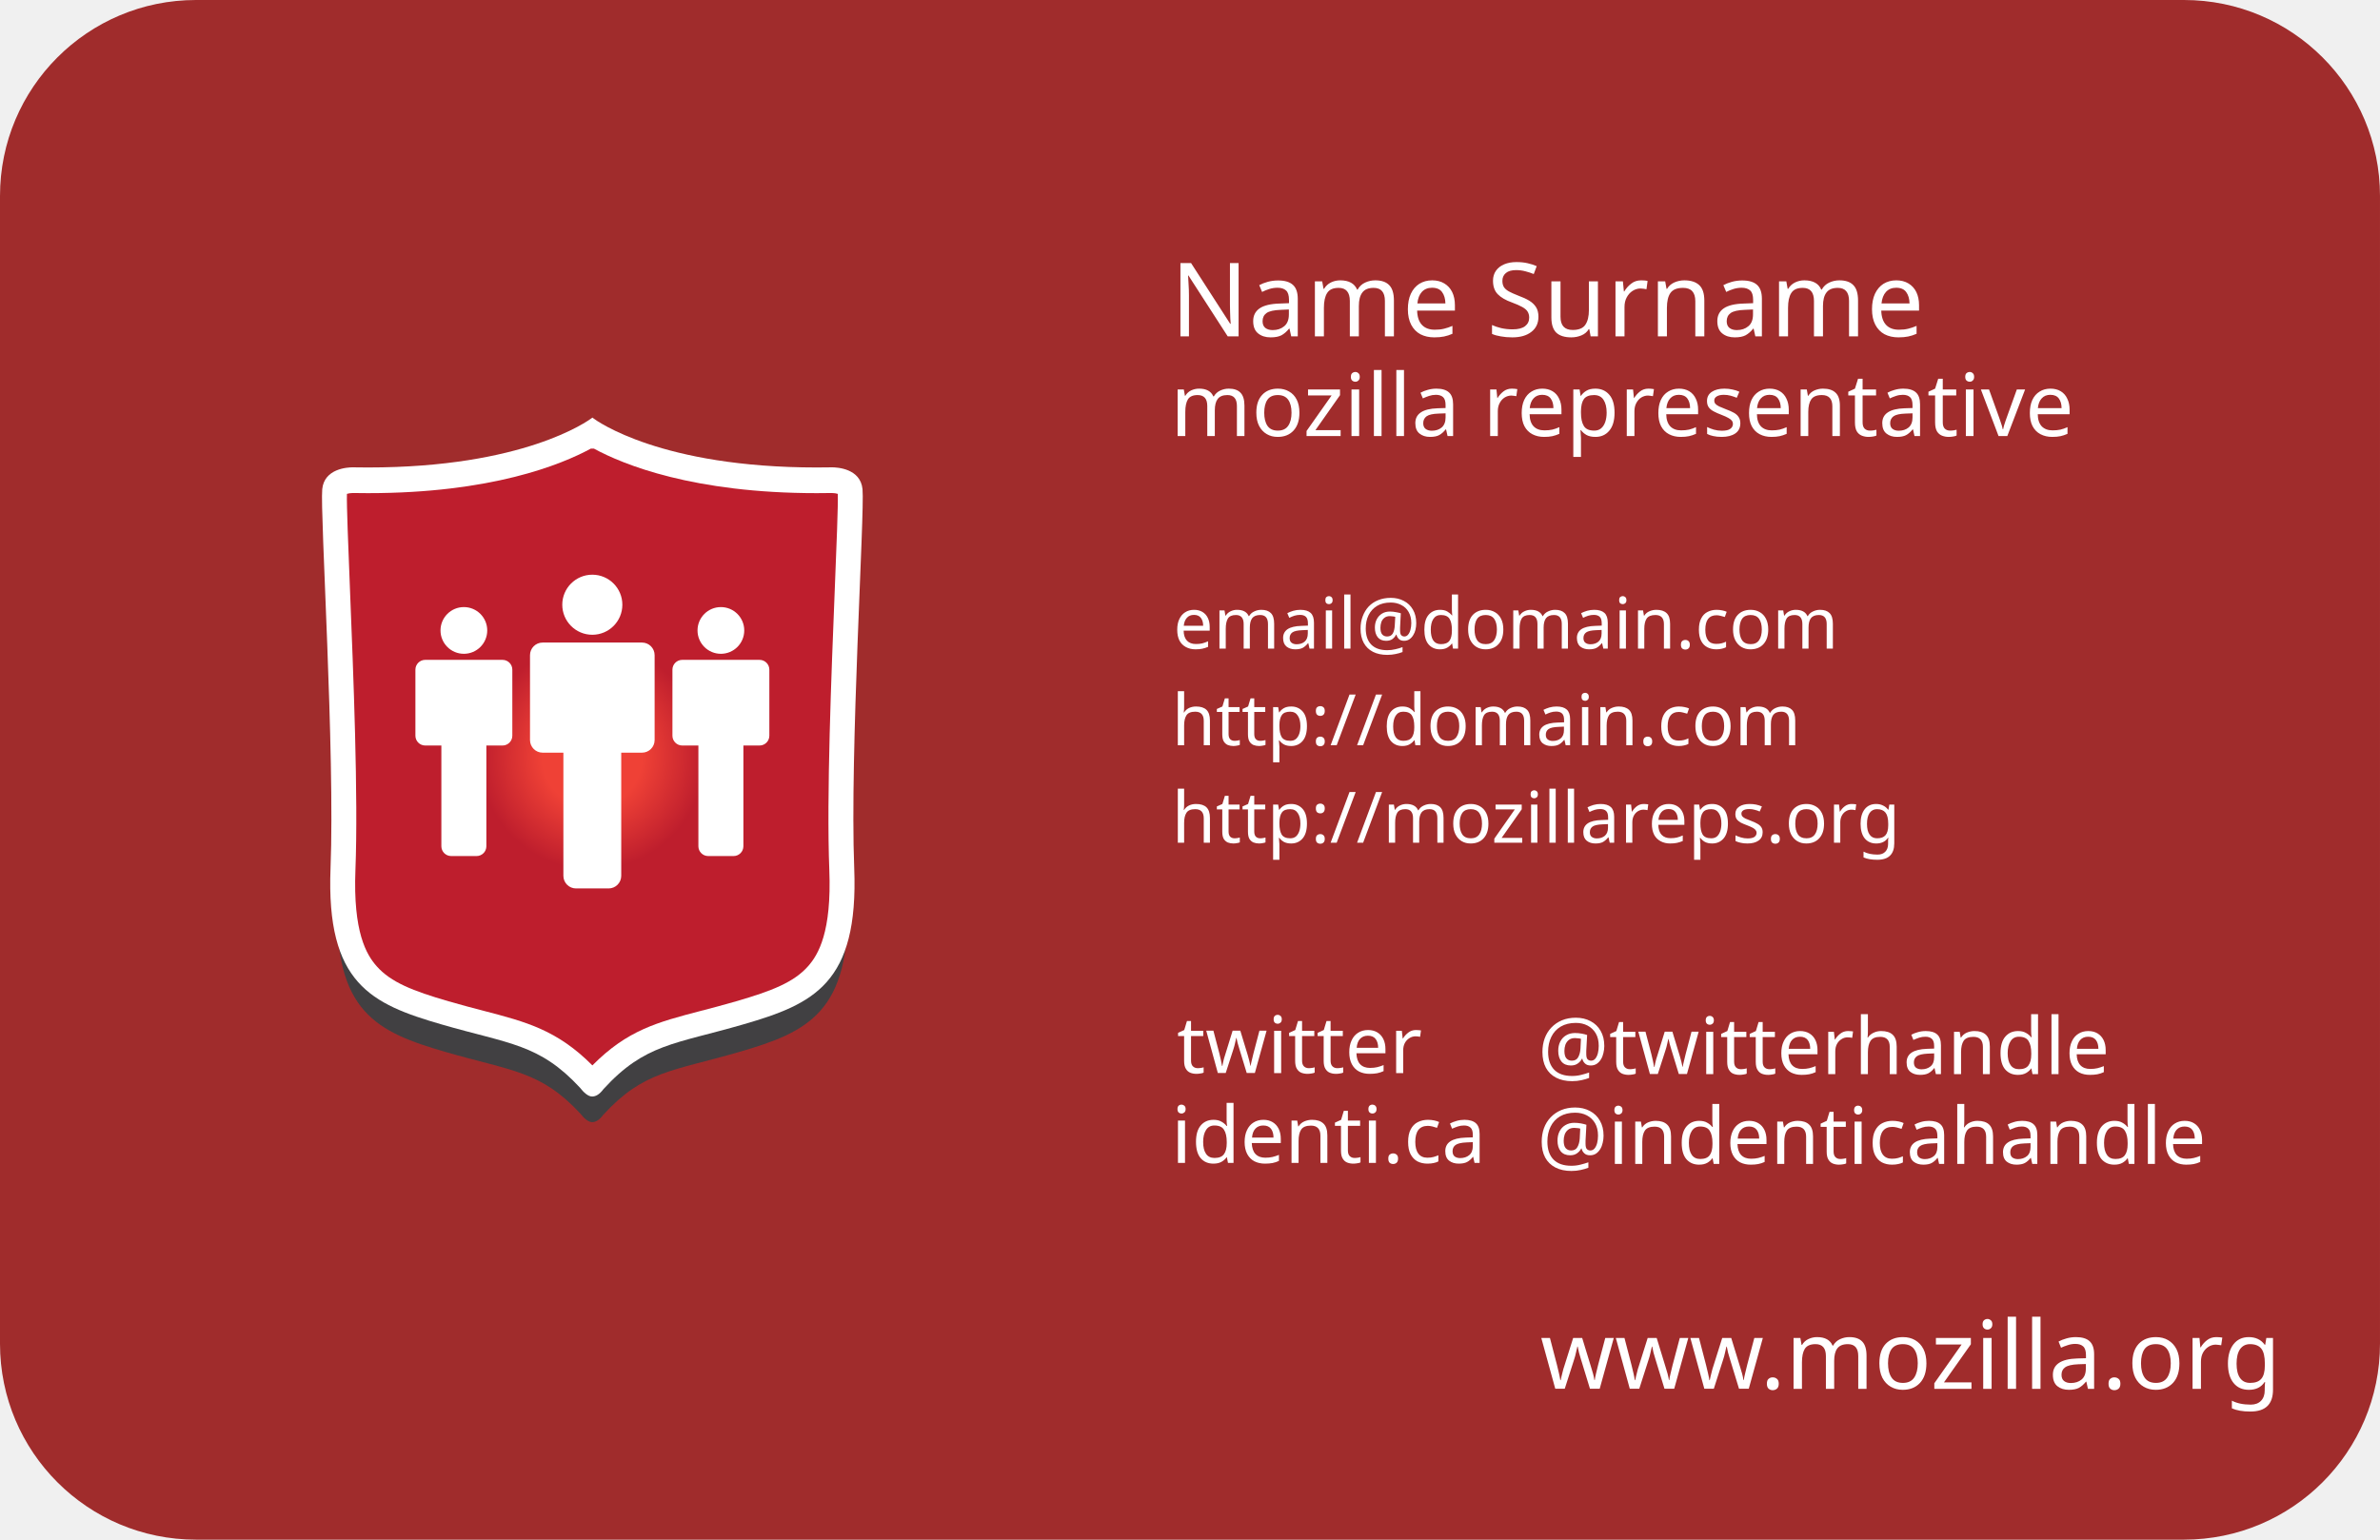
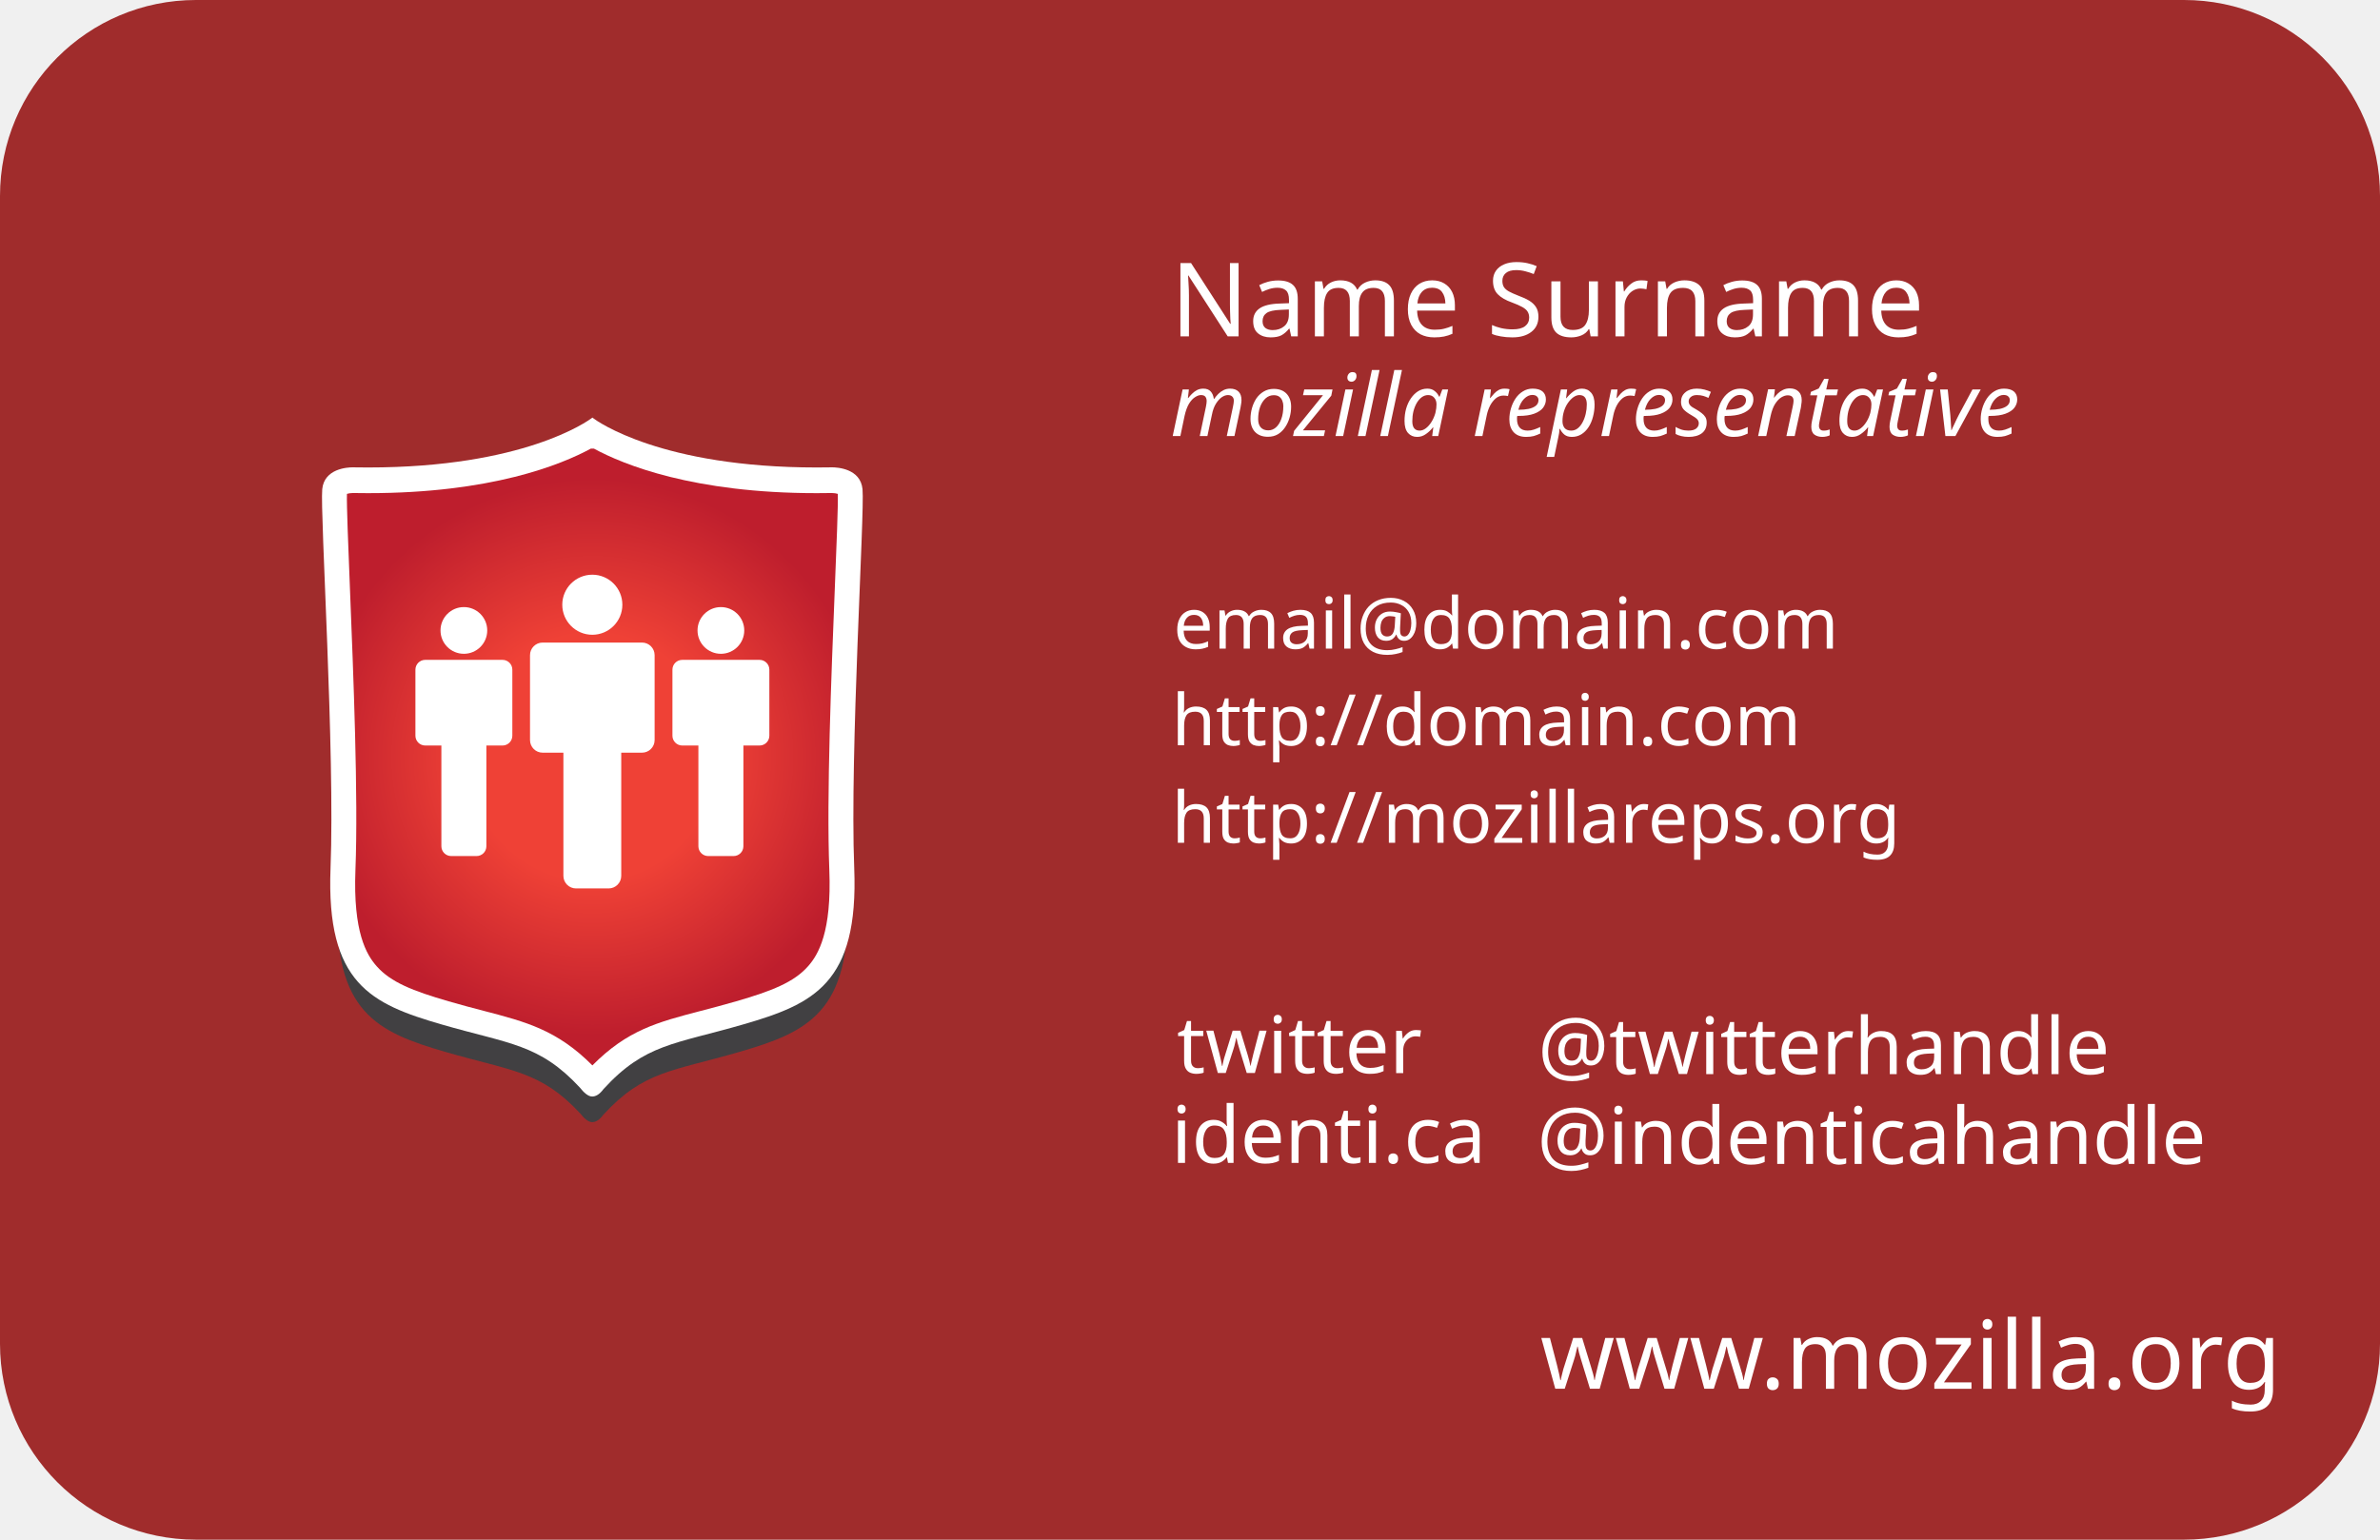
- <svg xmlns="http://www.w3.org/2000/svg" version="1.1" id="svg2" x="0px" y="0px" width="301.182px" height="194.882px" viewBox="0 0 301.182 194.882" enable-background="new 0 0 301.182 194.882" xml:space="preserve">
-   <g id="layer1" transform="translate(0,-857.4802)">
-     <path id="rect2989" fill="#A02C2C" d="M24.803,857.48h251.574c13.698,0,24.804,11.105,24.804,24.803v145.276   c0,13.697-11.105,24.803-24.804,24.803H24.803C11.105,1052.363,0,1041.257,0,1027.56V882.283   C0,868.585,11.105,857.48,24.803,857.48z" />
+ <svg xmlns="http://www.w3.org/2000/svg" xmlns:xlink="http://www.w3.org/1999/xlink" version="1.2" width="301.181" height="194.882" id="svg2">
+   <defs id="defs4">
+     <radialGradient cx="807.557" cy="282.42" r="87.094" id="radialGradient3048" xlink:href="#SVGID_1_" gradientUnits="userSpaceOnUse" />
+     <radialGradient cx="807.557" cy="282.42" r="87.094" id="SVGID_1_" gradientUnits="userSpaceOnUse">
+       <stop id="stop10" style="stop-color:#ef4136;stop-opacity:1" offset="0.442" />
+       <stop id="stop12" style="stop-color:#be1e2d;stop-opacity:1" offset="1" />
+     </radialGradient>
+   </defs>
+   <g transform="translate(0,-857.4802)" id="layer1" style="display:inline;fill:#a02c2c">
+     <rect width="301.181" height="194.882" rx="24.803" ry="24.803" x="0" y="857.48" id="rect2989" style="fill:#a02c2c;fill-opacity:1;stroke:none" />
  </g>
-   <text transform="matrix(1 0 0 1 148.115 42.5776)" fill="#FFFFFF" font-family="'MetaBold-Roman'" font-size="13">Name Surname</text>
-   <text transform="matrix(1 0 0 1 148.0901 55.1919)" fill="#FFFFFF" font-family="'MetaBold-Italic'" font-size="11">mozilla representative</text>
-   <text transform="matrix(1 0 0 1 148.4749 82.0942)" fill="#FFFFFF" font-family="'MetaBold-Italic'" font-size="9">email@domain.com</text>
-   <text transform="matrix(1 0 0 1 148.2849 94.3315)" fill="#FFFFFF" font-family="'MetaBold-Italic'" font-size="9">http://domain.com</text>
-   <text transform="matrix(1 0 0 1 148.2849 106.6694)" fill="#FFFFFF" font-family="'MetaBold-Italic'" font-size="9">http://mozillareps.org</text>
-   <text transform="matrix(1 0 0 1 148.925 135.8276)" fill="#FFFFFF" font-family="'MetaBoldLF-Caps'" font-size="10">twitter</text>
-   <text transform="matrix(1 0 0 1 194.6121 135.9575)" fill="#FFFFFF" font-family="'MetaBold-Italic'" font-size="10">@twitterhandle</text>
-   <text transform="matrix(1 0 0 1 148.2249 147.1929)" fill="#FFFFFF" font-family="'MetaBoldLF-Caps'" font-size="10">identi.ca</text>
-   <text transform="matrix(1 0 0 1 194.5203 147.3228)" fill="#FFFFFF" font-family="'MetaBold-Italic'" font-size="10">@indenticahandle</text>
-   <text transform="matrix(1 0 0 1 194.9226 175.7905)" fill="#FFFFFF" font-family="'MetaBoldLF-Roman'" font-size="12">www.mozilla.org</text>
+   <text xml:space="preserve" style="font-size:15.713px;font-style:normal;font-variant:normal;font-weight:normal;font-stretch:normal;line-height:125%;letter-spacing:0px;word-spacing:0px;color:#000000;fill:#ffffff;fill-opacity:1;fill-rule:nonzero;stroke:none;marker:none;visibility:visible;display:inline;overflow:visible;enable-background:accumulate;font-family:Yanone Kaffeesatz;-inkscape-font-specification:Yanone Kaffeesatz" x="148.115" y="42.579" id="text2946">
+     <tspan id="fullname" x="148.115" y="42.579" style="font-size:13px;font-style:normal;font-variant:normal;font-weight:normal;font-stretch:normal;font-family:MetaBold-Roman;-inkscape-font-specification:MetaBold-Roman">Name Surname</tspan>
+   </text>
+   <text xml:space="preserve" style="font-size:11px;font-style:normal;font-variant:normal;font-weight:normal;font-stretch:normal;line-height:125%;letter-spacing:0px;word-spacing:0px;color:#000000;fill:#ffffff;fill-opacity:1;fill-rule:nonzero;stroke:none;marker:none;visibility:visible;display:inline;overflow:visible;enable-background:accumulate;font-family:Yanone Kaffeesatz;-inkscape-font-specification:Yanone Kaffeesatz" x="148.09" y="55.192" id="text2950">
+     <tspan id="tspan2952" x="148.09" y="55.192" style="font-style:italic;font-variant:normal;font-weight:normal;font-stretch:normal;font-family:MetaBook-Roman;-inkscape-font-specification:MetaBook-Roman Italic">mozilla representative</tspan>
+   </text>
+   <text xml:space="preserve" style="font-size:9px;font-style:normal;font-variant:normal;font-weight:normal;font-stretch:normal;line-height:125%;letter-spacing:0px;word-spacing:0px;color:#000000;fill:#ffffff;fill-opacity:1;fill-rule:nonzero;stroke:none;marker:none;visibility:visible;display:inline;overflow:visible;enable-background:accumulate;font-family:Yanone Kaffeesatz;-inkscape-font-specification:Yanone Kaffeesatz" x="148.475" y="82.095" id="text2954">
+     <tspan id="pemail" x="148.475" y="82.095" style="font-style:normal;font-variant:normal;font-weight:normal;font-stretch:normal;font-family:MetaBook-Roman;-inkscape-font-specification:MetaBook-Roman">email@domain.com</tspan>
+   </text>
+   <text xml:space="preserve" style="font-size:9px;font-style:normal;font-variant:normal;font-weight:normal;font-stretch:normal;line-height:125%;letter-spacing:0px;word-spacing:0px;color:#000000;fill:#ffffff;fill-opacity:1;fill-rule:nonzero;stroke:none;marker:none;visibility:visible;display:inline;overflow:visible;enable-background:accumulate;font-family:Yanone Kaffeesatz;-inkscape-font-specification:Yanone Kaffeesatz" x="148.285" y="94.332" id="text2958">
+     <tspan id="website" x="148.285" y="94.332" style="font-style:normal;font-variant:normal;font-weight:normal;font-stretch:normal;font-family:MetaBook-Roman;-inkscape-font-specification:MetaBook-Roman">http://domain.com</tspan>
+   </text>
+   <text xml:space="preserve" style="font-size:9px;font-style:normal;font-variant:normal;font-weight:normal;font-stretch:normal;line-height:125%;letter-spacing:0px;word-spacing:0px;color:#000000;fill:#ffffff;fill-opacity:1;fill-rule:nonzero;stroke:none;marker:none;visibility:visible;display:inline;overflow:visible;enable-background:accumulate;font-family:Yanone Kaffeesatz;-inkscape-font-specification:Yanone Kaffeesatz" x="148.285" y="106.67" id="text2962">
+     <tspan id="tspan2964" x="148.285" y="106.67" style="font-style:normal;font-variant:normal;font-weight:normal;font-stretch:normal;font-family:MetaBook-Roman;-inkscape-font-specification:MetaBook-Roman">http://mozillareps.org</tspan>
+   </text>
+   <text xml:space="preserve" style="font-size:10px;font-style:normal;font-variant:normal;font-weight:normal;font-stretch:normal;line-height:125%;letter-spacing:0px;word-spacing:0px;color:#000000;fill:#ffffff;fill-opacity:1;fill-rule:nonzero;stroke:none;marker:none;visibility:visible;display:inline;overflow:visible;enable-background:accumulate;font-family:Yanone Kaffeesatz;-inkscape-font-specification:Yanone Kaffeesatz" x="148.925" y="135.828" id="text2966">
+     <tspan id="tspan2968" x="148.925" y="135.828" style="font-style:normal;font-variant:normal;font-weight:normal;font-stretch:normal;font-family:MetaBoldLF-Caps;-inkscape-font-specification:MetaBoldLF-Caps">twitter</tspan>
+   </text>
+   <text xml:space="preserve" style="font-size:10px;font-style:normal;font-variant:normal;font-weight:normal;font-stretch:normal;line-height:125%;letter-spacing:0px;word-spacing:0px;color:#000000;fill:#ffffff;fill-opacity:1;fill-rule:nonzero;stroke:none;marker:none;visibility:visible;display:inline;overflow:visible;enable-background:accumulate;font-family:Yanone Kaffeesatz;-inkscape-font-specification:Yanone Kaffeesatz" x="194.612" y="135.958" id="text2978">
+     <tspan id="twitter" x="194.612" y="135.958" style="font-style:normal;font-variant:normal;font-weight:normal;font-stretch:normal;font-family:MetaBook-Roman;-inkscape-font-specification:MetaBook-Roman">@twitterhandle</tspan>
+   </text>
+   <text xml:space="preserve" style="font-size:10px;font-style:normal;font-variant:normal;font-weight:normal;font-stretch:normal;line-height:125%;letter-spacing:0px;word-spacing:0px;color:#000000;fill:#ffffff;fill-opacity:1;fill-rule:nonzero;stroke:none;marker:none;visibility:visible;display:inline;overflow:visible;enable-background:accumulate;font-family:Yanone Kaffeesatz;-inkscape-font-specification:Yanone Kaffeesatz" x="148.225" y="147.193" id="text2970">
+     <tspan id="tspan2972" x="148.225" y="147.193" style="font-style:normal;font-variant:normal;font-weight:normal;font-stretch:normal;font-family:MetaBoldLF-Caps;-inkscape-font-specification:MetaBoldLF-Caps">identi.ca</tspan>
+   </text>
+   <text xml:space="preserve" style="font-size:10px;font-style:normal;font-variant:normal;font-weight:normal;font-stretch:normal;line-height:125%;letter-spacing:0px;word-spacing:0px;color:#000000;fill:#ffffff;fill-opacity:1;fill-rule:nonzero;stroke:none;marker:none;visibility:visible;display:inline;overflow:visible;enable-background:accumulate;font-family:Yanone Kaffeesatz;-inkscape-font-specification:Yanone Kaffeesatz" x="194.52" y="147.323" id="text2974">
+     <tspan id="identi.ca" x="194.52" y="147.323" style="font-style:normal;font-variant:normal;font-weight:normal;font-stretch:normal;font-family:MetaBook-Roman;-inkscape-font-specification:MetaBook-Roman">@indenticahandle</tspan>
+   </text>
+   <text xml:space="preserve" style="font-size:12px;font-style:normal;font-variant:normal;font-weight:normal;font-stretch:normal;line-height:125%;letter-spacing:0px;word-spacing:0px;color:#000000;fill:#ffffff;fill-opacity:1;fill-rule:nonzero;stroke:none;marker:none;visibility:visible;display:inline;overflow:visible;enable-background:accumulate;font-family:Yanone Kaffeesatz;-inkscape-font-specification:Yanone Kaffeesatz" x="194.923" y="175.791" id="text2982">
+     <tspan id="tspan2984" x="194.923" y="175.791" style="font-style:normal;font-variant:normal;font-weight:normal;font-stretch:normal;font-family:MetaBoldLF-Roman;-inkscape-font-specification:MetaBoldLF-Roman">www.mozilla.org</tspan>
+   </text>
  <g id="g3025" transform="matrix(0.4050236,0,0,0.4050236,-252.1159,-18.56753)">
    <g id="g3">
-       <path id="path5" fill="#414042" d="M889.688,211.846c-0.608-6.302-7.699-6.662-9.312-6.662c-0.21,0-0.326,0.007-0.326,0.007    c-1.456,0.025-2.881,0.039-4.292,0.039c-47.258,0-66.728-14.039-68.16-15.119v-0.07c0,0-0.015,0.015-0.039,0.035    c-0.034-0.021-0.053-0.035-0.053-0.035l0.005,0.07c-1.435,1.08-20.904,15.119-68.16,15.119c-1.408,0-2.831-0.013-4.292-0.039    c0,0-0.113-0.007-0.323-0.007c-1.62,0-8.704,0.36-9.314,6.662c-0.687,7.114,3.904,80.113,2.522,115.234    c-1.379,35.123,12.398,41.319,33.744,47.516c20.646,5.996,29.7,5.871,42.105,19.255c1.121,1.43,2.45,2.674,3.692,2.674    c1.133,0,2.269-0.67,3.45-2.262c12.605-13.792,21.635-13.611,42.484-19.668c21.348-6.194,35.128-12.393,33.744-47.516    C885.79,291.96,890.378,218.96,889.688,211.846z" />
-       <path id="path7" fill="#FFFFFF" d="M891.962,198.732c-0.627-6.475-7.911-6.846-9.572-6.846c-0.217,0-0.335,0.008-0.335,0.008    c-1.495,0.024-2.963,0.039-4.41,0.039c-48.565,0-68.572-14.428-70.046-15.537v-0.072c0,0-0.015,0.014-0.039,0.036    c-0.034-0.022-0.055-0.036-0.055-0.036l0.005,0.072c-1.473,1.109-21.481,15.537-70.043,15.537c-1.447,0-2.913-0.015-4.41-0.039    c0,0-0.118-0.008-0.333-0.008c-1.666,0-8.945,0.371-9.572,6.846c-0.706,7.313,4.012,82.329,2.594,118.421    s12.74,42.462,34.674,48.83c21.22,6.16,30.522,6.035,43.272,19.786c1.15,1.471,2.517,2.746,3.793,2.746    c1.162,0,2.332-0.69,3.549-2.324c12.948-14.17,22.228-13.984,43.656-20.208c21.939-6.368,36.097-12.738,34.677-48.83    C887.952,281.061,892.671,206.047,891.962,198.732L891.962,198.732z" />
-       <radialGradient id="path14_1_" cx="3200.106" cy="-1195.361" r="87.094" gradientTransform="matrix(0.405 0 0 -0.405 -488.5641 -201.7299)" gradientUnits="userSpaceOnUse">
-         <stop offset="0.442" style="stop-color:#EF4136" />
-         <stop offset="1" style="stop-color:#BE1E2D" />
+       <path style="fill:#414042" id="path5" d="m 889.69,211.846 c -0.609,-6.301 -7.699,-6.662 -9.312,-6.662 -0.211,0 -0.326,0.008 -0.326,0.008 -1.457,0.025 -2.881,0.039 -4.293,0.039 -47.258,0 -66.727,-14.039 -68.16,-15.119 v -0.07 c 0,0 -0.014,0.014 -0.037,0.035 -0.035,-0.021 -0.053,-0.035 -0.053,-0.035 l 0.004,0.07 c -1.434,1.08 -20.904,15.119 -68.16,15.119 -1.408,0 -2.83,-0.014 -4.291,-0.039 0,0 -0.115,-0.008 -0.324,-0.008 -1.619,0 -8.705,0.361 -9.314,6.662 -0.686,7.115 3.904,80.115 2.523,115.236 -1.379,35.121 12.398,41.318 33.744,47.514 20.646,5.998 29.699,5.873 42.105,19.256 1.121,1.43 2.449,2.672 3.691,2.672 1.133,0 2.268,-0.67 3.451,-2.262 12.604,-13.791 21.633,-13.609 42.482,-19.666 21.35,-6.195 35.129,-12.393 33.744,-47.514 -1.374,-35.121 3.216,-108.121 2.526,-115.236 z" />
+       <path style="fill:#ffffff" id="path7" d="m 891.962,198.732 c -0.627,-6.475 -7.91,-6.846 -9.572,-6.846 -0.217,0 -0.334,0.008 -0.334,0.008 -1.496,0.025 -2.963,0.039 -4.41,0.039 -48.566,0 -68.572,-14.428 -70.045,-15.537 v -0.072 c 0,0 -0.016,0.014 -0.039,0.035 -0.035,-0.021 -0.057,-0.035 -0.057,-0.035 l 0.006,0.072 c -1.473,1.109 -21.482,15.537 -70.043,15.537 -1.447,0 -2.912,-0.014 -4.41,-0.039 0,0 -0.119,-0.008 -0.334,-0.008 -1.664,0 -8.945,0.371 -9.572,6.846 -0.705,7.314 4.012,82.33 2.594,118.422 -1.416,36.092 12.742,42.463 34.676,48.83 21.219,6.162 30.521,6.033 43.271,19.785 1.152,1.471 2.518,2.746 3.793,2.746 1.164,0 2.332,-0.689 3.549,-2.324 12.949,-14.17 22.229,-13.984 43.656,-20.207 21.939,-6.367 36.098,-12.738 34.678,-48.83 -1.415,-36.092 3.302,-111.107 2.593,-118.422 z" />
+       <radialGradient gradientUnits="userSpaceOnUse" id="radialGradient4245" r="87.094" cy="282.42" cx="807.557">
+         <stop offset="0.442" style="stop-color:#ef4136;stop-opacity:1" id="stop4247" />
+         <stop offset="1" style="stop-color:#be1e2d;stop-opacity:1" id="stop4249" />
      </radialGradient>
-       <path id="path14" fill="url(#path14_1_)" d="M881.585,317.698c-0.895-22.99,0.622-60.753,1.731-88.328    c0.514-12.728,1.047-25.869,0.921-29.189c-0.444-0.145-1.14-0.268-1.835-0.268l-0.19,0.014l-0.017-0.011    c-1.521,0.028-3.057,0.04-4.555,0.04c-38.51,0-60.331-8.885-69.59-13.91h-0.991c-9.263,5.026-31.084,13.91-69.595,13.91    c-1.49,0-3.021-0.012-4.545-0.04l-0.236-0.004h-0.005c-0.682,0.004-1.362,0.129-1.808,0.268    c-0.118,3.312,0.41,16.457,0.923,29.189c1.107,27.575,2.63,65.338,1.731,88.328c-0.764,19.402,3.419,26.469,6.631,30.098    c4.439,5.02,11.308,7.728,22.438,10.954c4.07,1.184,7.778,2.148,11.053,3.002c13.182,3.438,22.898,5.97,33.912,17.042    c10.959-11.053,20.273-13.481,33.92-17.047c3.27-0.854,6.975-1.813,11.043-2.997c11.125-3.228,17.994-5.934,22.433-10.954    C878.168,344.168,882.351,337.101,881.585,317.698z" />
+       <path style="fill:url(#radialGradient3048)" id="path14" d="m 881.586,317.699 c -0.896,-22.992 0.621,-60.754 1.73,-88.328 0.514,-12.729 1.047,-25.869 0.922,-29.189 -0.443,-0.145 -1.141,-0.268 -1.834,-0.268 l -0.191,0.014 -0.018,-0.01 c -1.52,0.027 -3.057,0.039 -4.553,0.039 -38.512,0 -60.332,-8.885 -69.59,-13.91 h -0.992 c -9.264,5.027 -31.084,13.91 -69.594,13.91 -1.492,0 -3.023,-0.012 -4.545,-0.039 l -0.238,-0.004 h -0.004 c -0.682,0.004 -1.363,0.129 -1.807,0.268 -0.119,3.311 0.408,16.457 0.922,29.189 1.107,27.574 2.631,65.336 1.732,88.328 -0.764,19.4 3.418,26.469 6.629,30.098 4.441,5.021 11.309,7.727 22.438,10.953 4.072,1.186 7.779,2.15 11.053,3.004 13.182,3.436 22.898,5.969 33.912,17.039 10.959,-11.053 20.275,-13.48 33.92,-17.045 3.27,-0.854 6.977,-1.812 11.043,-2.998 11.125,-3.227 17.996,-5.932 22.434,-10.953 3.213,-3.629 7.397,-10.697 6.631,-30.098 z" />
    </g>
    <g id="g16">
      <g id="g18">
-         <circle id="circle20" fill="#FFFFFF" cx="807.537" cy="234.83" r="9.386">
- 			</circle>
-         <path id="path22" fill="#FFFFFF" d="M816.573,319.548c0,2.175-1.765,3.94-3.94,3.94h-10.192c-2.18,0-3.942-1.765-3.942-3.94     v-52.609c0-2.176,1.765-3.941,3.942-3.941h10.192c2.177,0,3.94,1.766,3.94,3.941V319.548z" />
-         <path id="path24" fill="#FFFFFF" d="M827.004,277.12c0,2.178-1.765,3.941-3.942,3.941h-31.05c-2.177,0-3.942-1.764-3.942-3.941     v-26.531c0-2.176,1.765-3.941,3.942-3.941h31.05c2.177,0,3.942,1.766,3.942,3.941V277.12z" />
+         <circle d="m 816.923,234.83 c 0,5.184 -4.202,9.386 -9.386,9.386 -5.184,0 -9.386,-4.202 -9.386,-9.386 0,-5.184 4.202,-9.386 9.386,-9.386 5.184,0 9.386,4.202 9.386,9.386 z" style="fill:#ffffff" id="circle20" r="9.386" cy="234.83" cx="807.537" />
+         <path style="fill:#ffffff" id="path22" d="m 816.575,319.546 c 0,2.177 -1.765,3.941 -3.941,3.941 h -10.192 c -2.178,0 -3.942,-1.765 -3.942,-3.941 v -52.608 c 0,-2.176 1.765,-3.941 3.942,-3.941 h 10.192 c 2.177,0 3.941,1.766 3.941,3.941 v 52.608 z" />
+         <path style="fill:#ffffff" id="path24" d="m 827.004,277.121 c 0,2.178 -1.765,3.941 -3.941,3.941 h -31.05 c -2.178,0 -3.942,-1.764 -3.942,-3.941 V 250.59 c 0,-2.176 1.765,-3.941 3.942,-3.941 h 31.05 c 2.177,0 3.941,1.766 3.941,3.941 v 26.531 z" />
      </g>
      <g id="g26">
        <g id="g28">
-           <circle id="circle30" fill="#FFFFFF" cx="847.708" cy="242.864" r="7.3">
- 				</circle>
-           <path id="path32" fill="#FFFFFF" d="M854.739,310.303c0,1.693-1.374,3.065-3.067,3.065h-7.928c-1.693,0-3.065-1.372-3.065-3.065      v-42.466c0-1.693,1.372-3.066,3.065-3.066h7.928c1.693,0,3.067,1.373,3.067,3.066V310.303z" />
-           <path id="path34" fill="#FFFFFF" d="M862.85,275.758c0,1.693-1.372,3.066-3.067,3.066h-24.15c-1.693,0-3.064-1.373-3.064-3.066      v-20.637c0-1.691,1.372-3.064,3.064-3.064h24.15c1.695,0,3.067,1.373,3.067,3.064V275.758z" />
+           <circle d="m 855.009,242.864 c 0,4.032 -3.268,7.3 -7.3,7.3 -4.032,0 -7.3,-3.268 -7.3,-7.3 0,-4.032 3.268,-7.3 7.3,-7.3 4.032,0 7.3,3.268 7.3,7.3 z" style="fill:#ffffff" id="circle30" r="7.3" cy="242.864" cx="847.709" />
+           <path style="fill:#ffffff" id="path32" d="m 854.739,310.302 c 0,1.693 -1.373,3.066 -3.065,3.066 h -7.929 c -1.693,0 -3.065,-1.373 -3.065,-3.066 v -42.464 c 0,-1.693 1.372,-3.066 3.065,-3.066 h 7.929 c 1.692,0 3.065,1.373 3.065,3.066 v 42.464 z" />
+           <path style="fill:#ffffff" id="path34" d="m 862.851,275.758 c 0,1.693 -1.373,3.066 -3.066,3.066 h -24.15 c -1.693,0 -3.065,-1.373 -3.065,-3.066 v -20.636 c 0,-1.692 1.372,-3.065 3.065,-3.065 h 24.15 c 1.693,0 3.066,1.373 3.066,3.065 v 20.636 z" />
        </g>
        <g id="g36">
-           <circle id="circle38" fill="#FFFFFF" cx="767.406" cy="242.863" r="7.3">
- 				</circle>
-           <path id="path40" fill="#FFFFFF" d="M774.434,310.303c0,1.693-1.372,3.065-3.065,3.065h-7.928c-1.693,0-3.067-1.372-3.067-3.065      v-42.466c0-1.693,1.374-3.066,3.067-3.066h7.928c1.693,0,3.065,1.373,3.065,3.066V310.303z" />
-           <path id="path42" fill="#FFFFFF" d="M782.545,275.758c0,1.693-1.372,3.066-3.065,3.066h-24.152c-1.69,0-3.065-1.373-3.065-3.066      v-20.637c0-1.691,1.374-3.064,3.065-3.064h24.152c1.693,0,3.065,1.373,3.065,3.064V275.758L782.545,275.758z" />
+           <circle d="m 774.706,242.863 c 0,4.032 -3.268,7.3 -7.3,7.3 -4.032,0 -7.3,-3.268 -7.3,-7.3 0,-4.032 3.268,-7.3 7.3,-7.3 4.032,0 7.3,3.268 7.3,7.3 z" style="fill:#ffffff" id="circle38" r="7.3" cy="242.863" cx="767.406" />
+           <path style="fill:#ffffff" id="path40" d="m 774.436,310.302 c 0,1.693 -1.372,3.066 -3.065,3.066 h -7.929 c -1.692,0 -3.065,-1.373 -3.065,-3.066 v -42.464 c 0,-1.693 1.373,-3.066 3.065,-3.066 h 7.929 c 1.693,0 3.065,1.373 3.065,3.066 v 42.464 z" />
+           <path style="fill:#ffffff" id="path42" d="m 782.547,275.758 c 0,1.693 -1.372,3.066 -3.065,3.066 H 755.33 c -1.692,0 -3.065,-1.373 -3.065,-3.066 v -20.636 c 0,-1.692 1.373,-3.065 3.065,-3.065 h 24.151 c 1.693,0 3.065,1.373 3.065,3.065 v 20.636 z" />
        </g>
      </g>
    </g>
  </g>
</svg>
